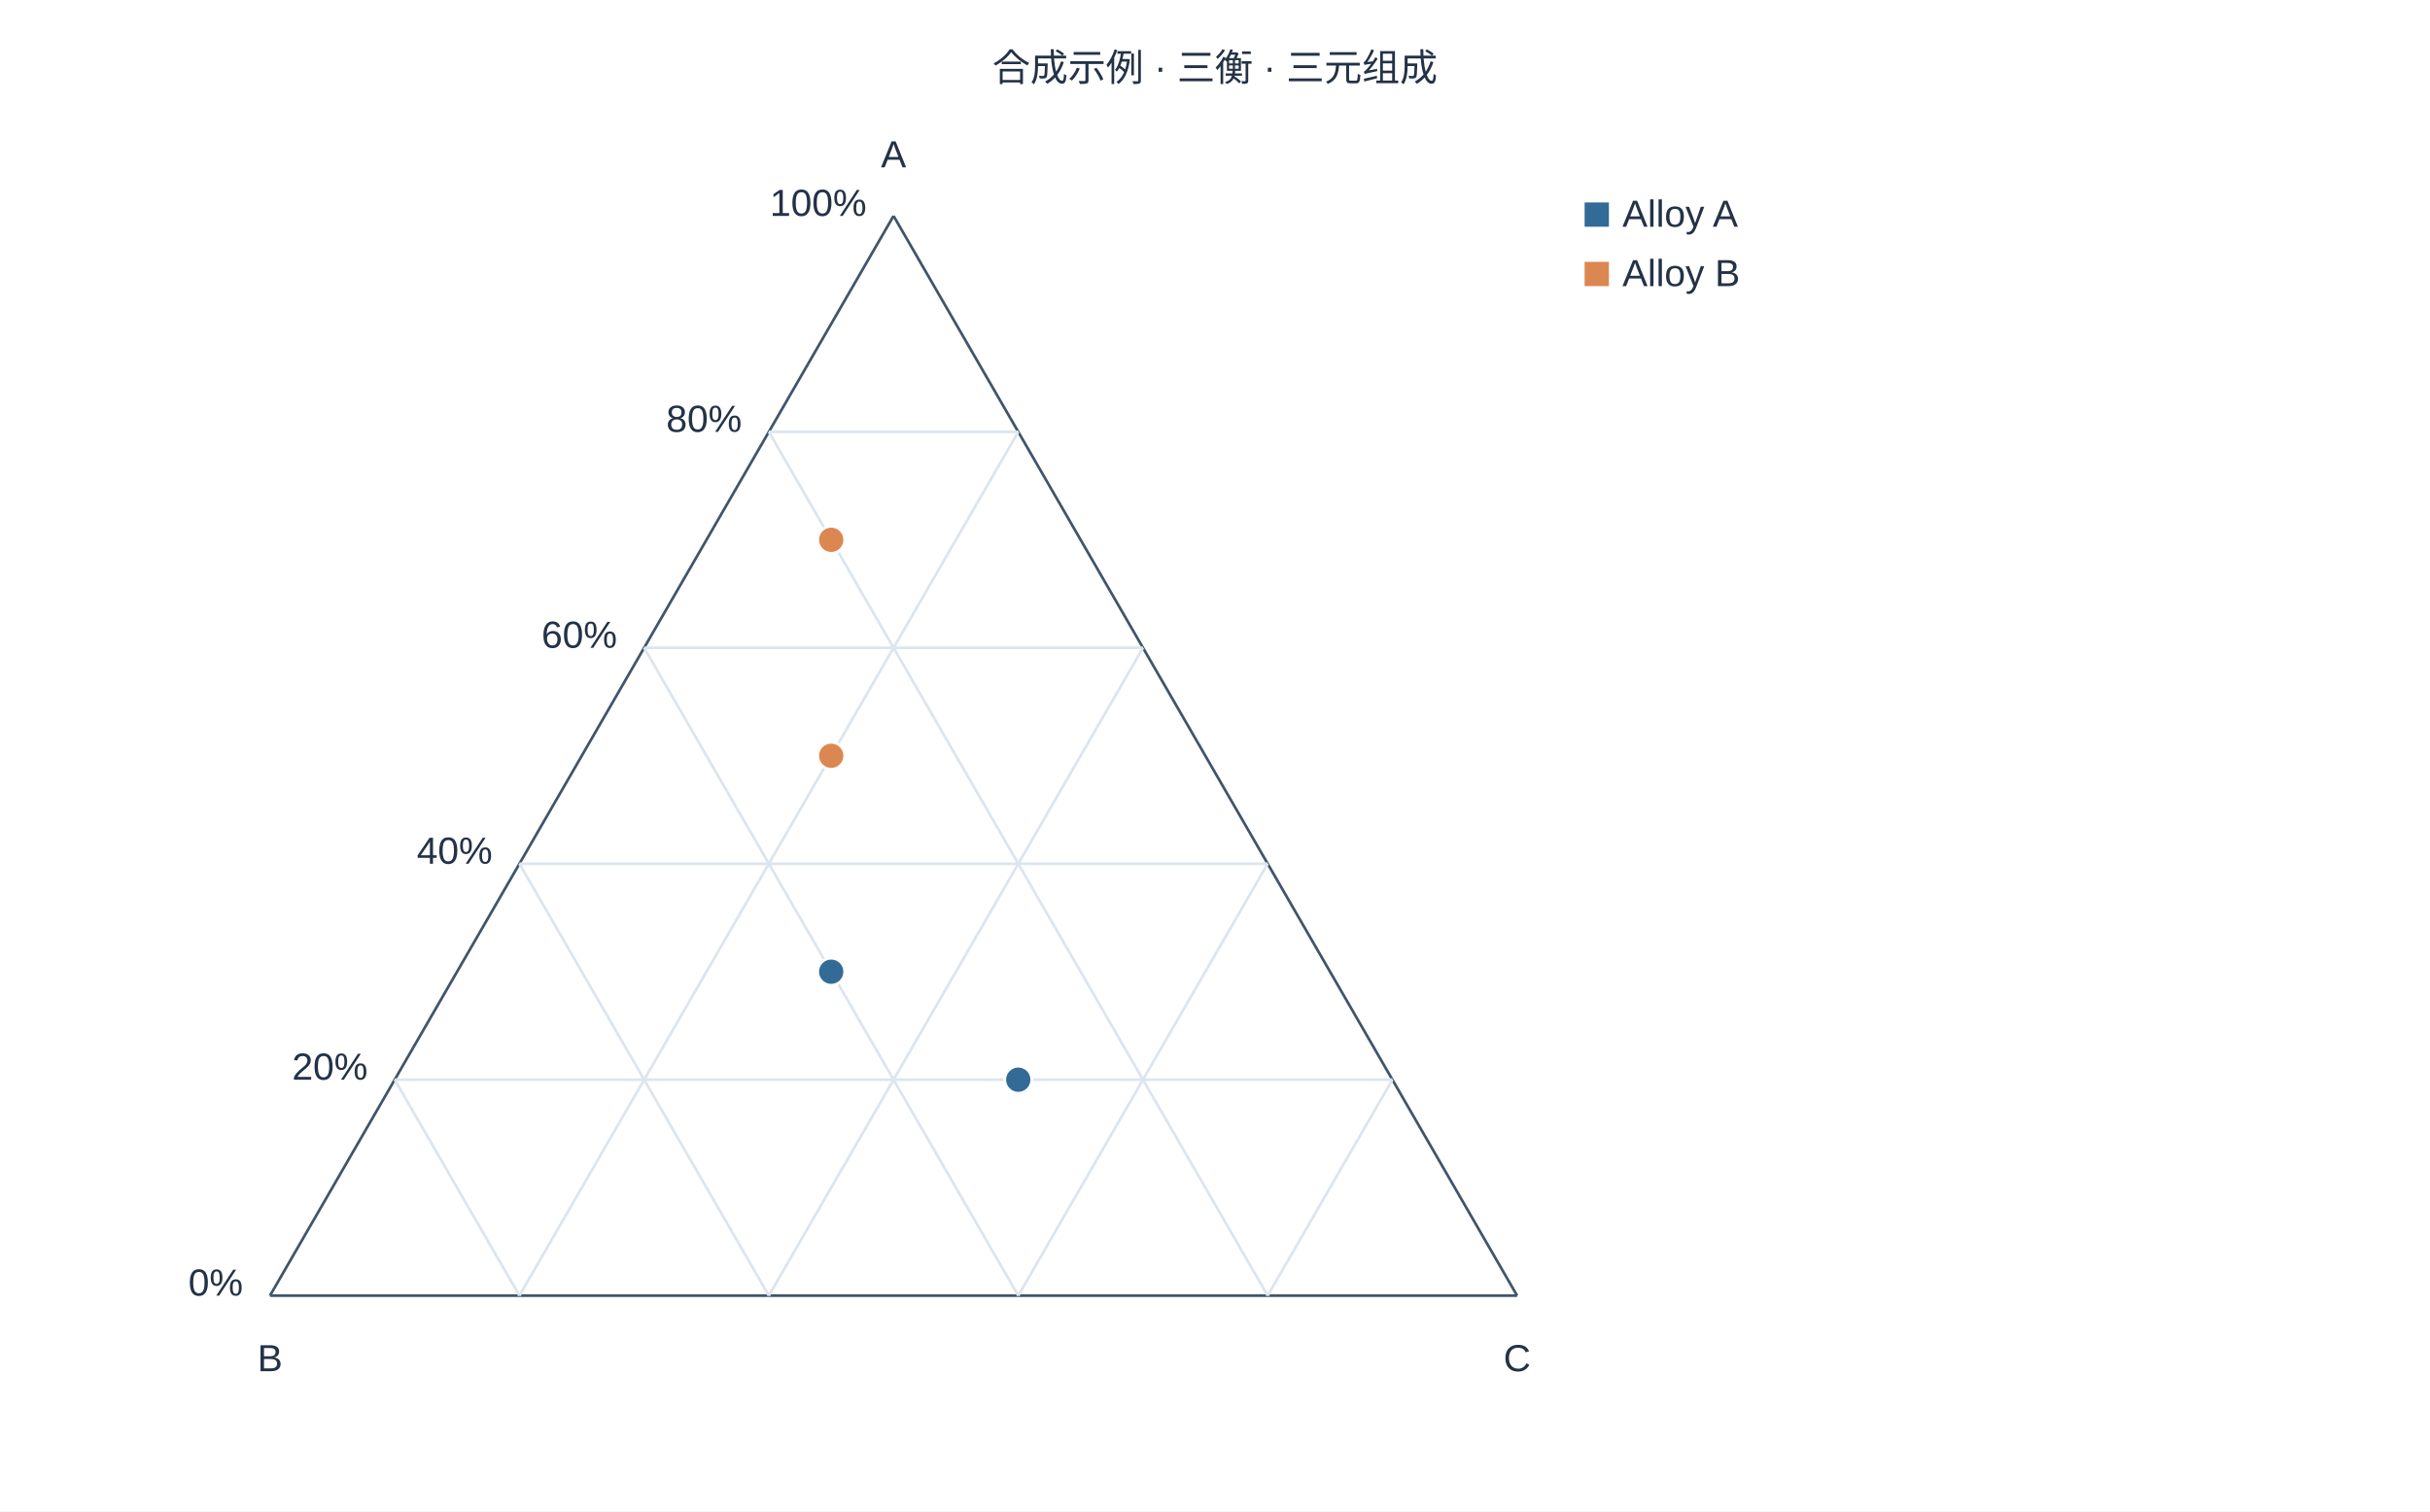
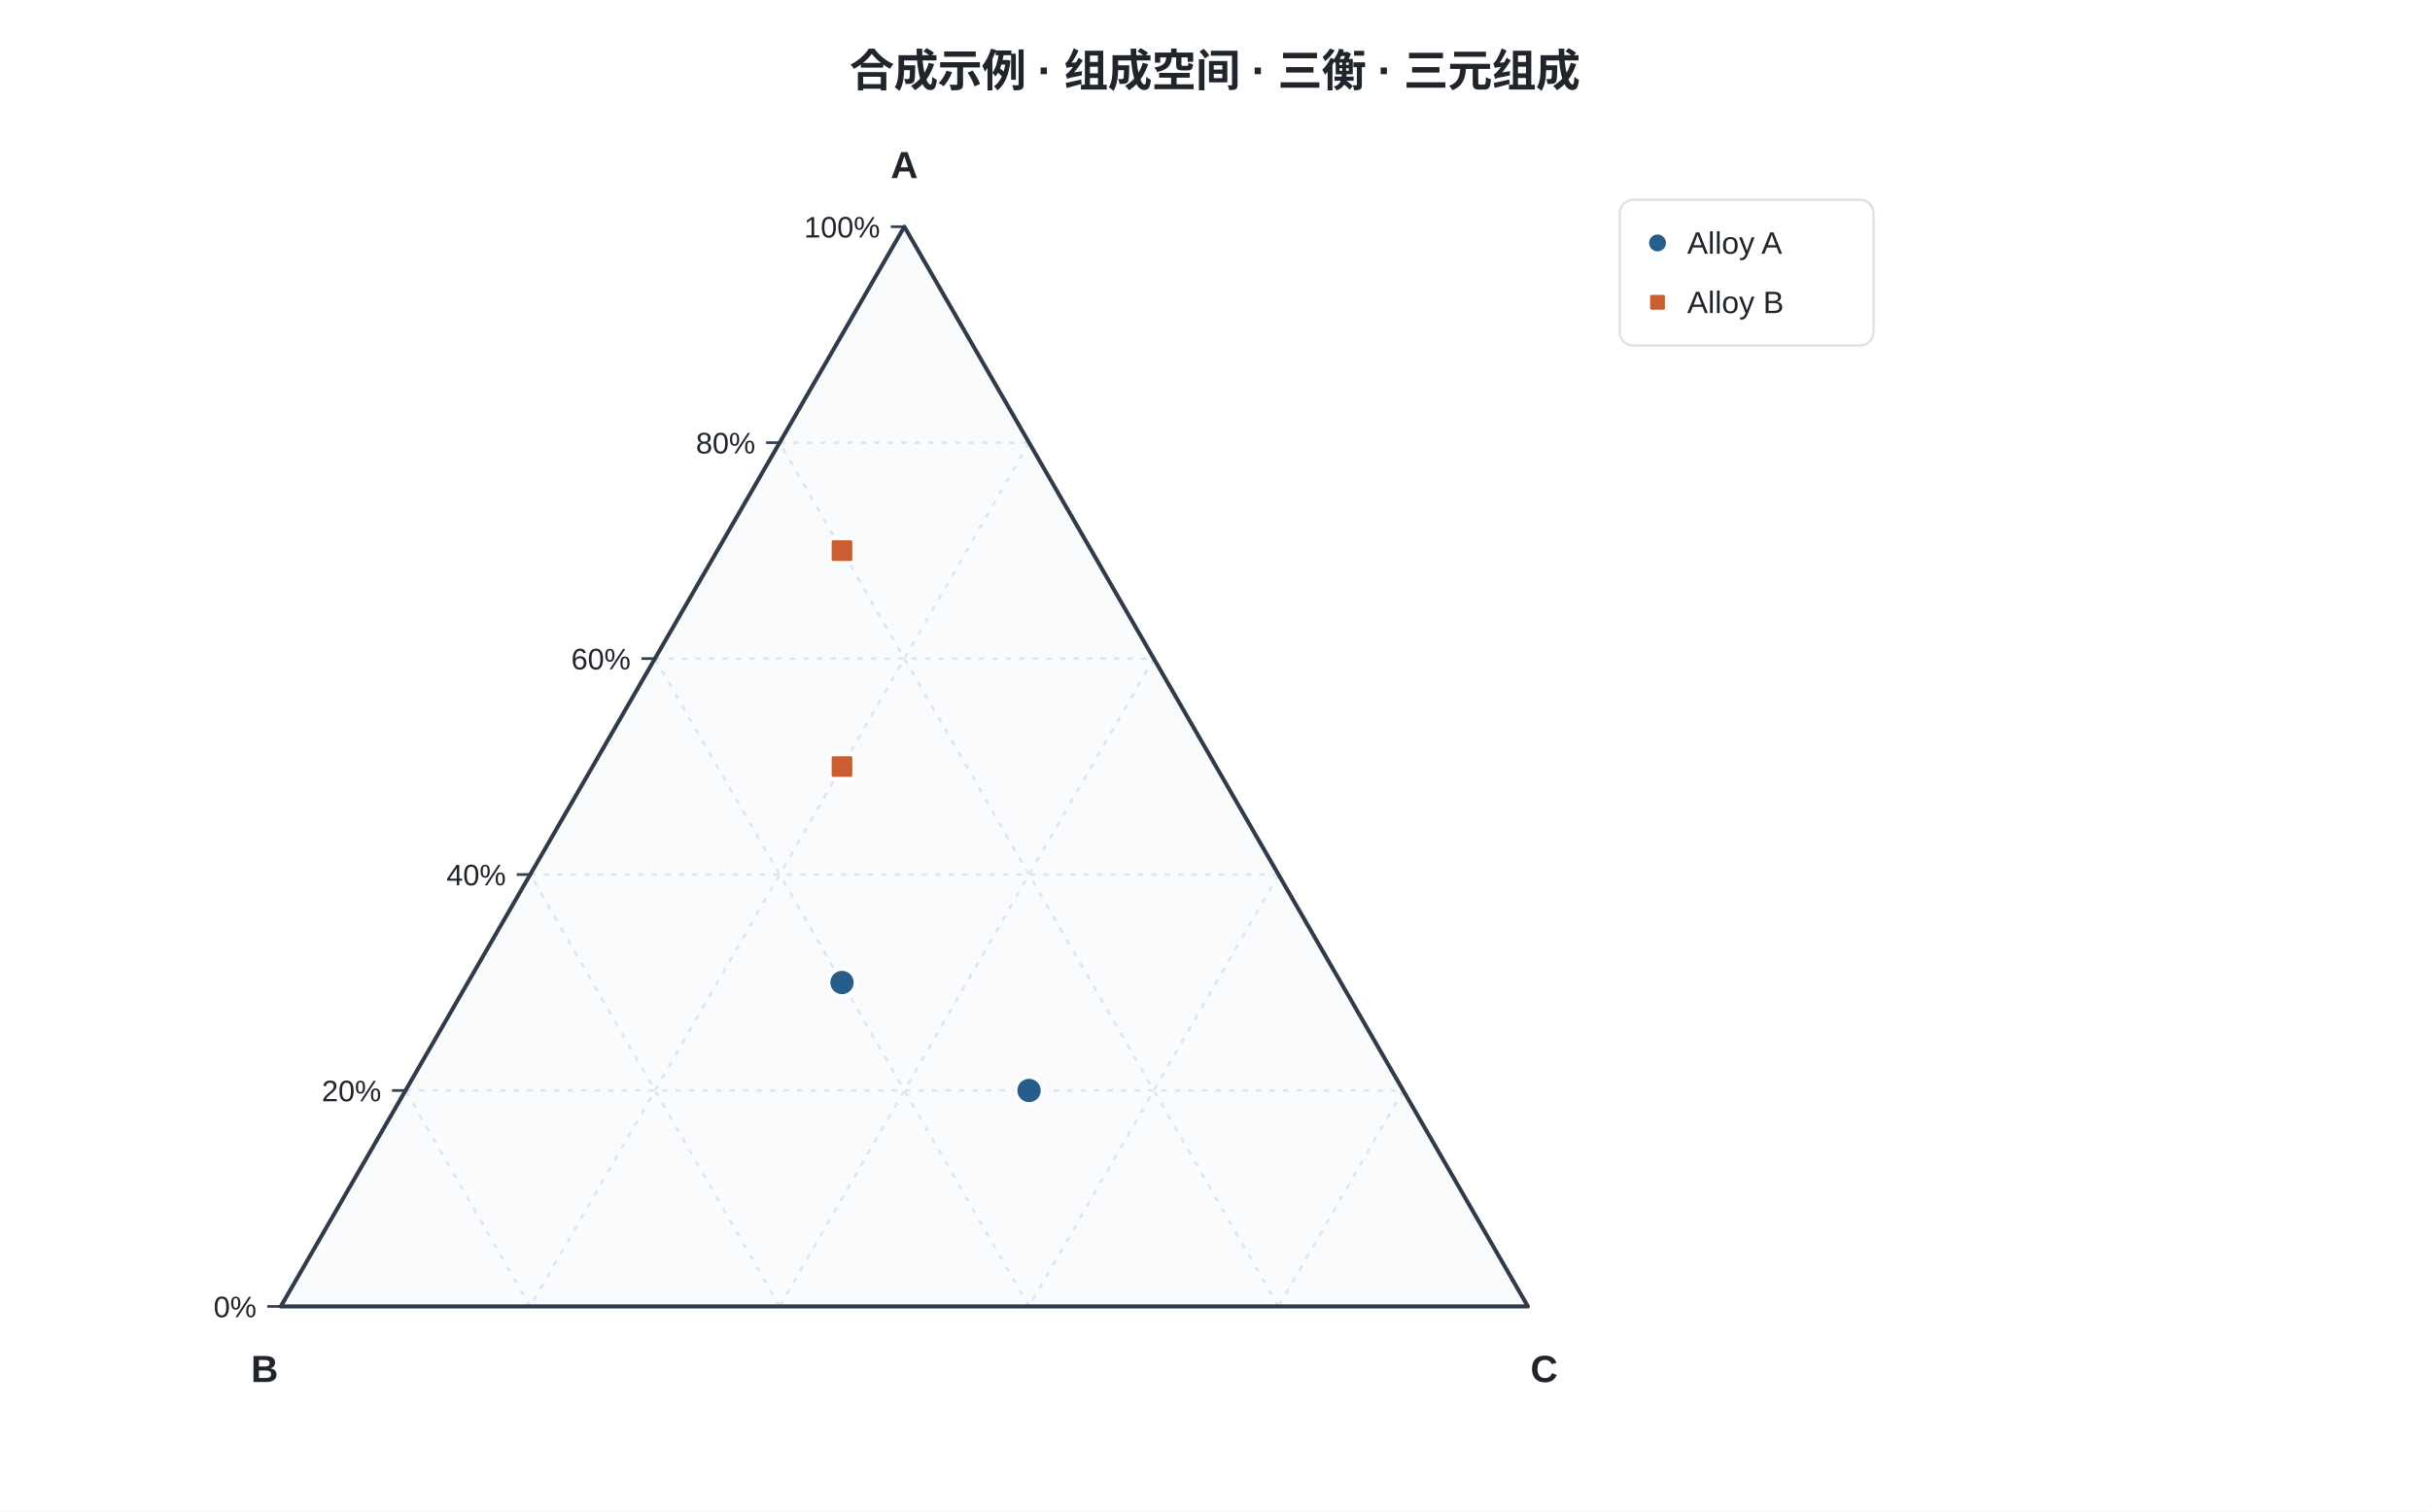
- <svg xmlns="http://www.w3.org/2000/svg" width="900" height="560" viewBox="0 0 900 560">
+ <svg xmlns="http://www.w3.org/2000/svg" width="900" height="560" viewBox="0 0 900 560" text-rendering="geometricPrecision">
  <rect width="100%" height="100%" fill="white" />
-   <g font-family="Arial" font-size="14" fill="#243247">
-     <text x="450" y="30" text-anchor="middle">合成示例 · 三衡 · 三元组成</text>
-     <path d="M100,480L561.894,480" stroke="#40556a" fill="none" />
-     <path d="M561.894,480L330.947,79.988" stroke="#40556a" fill="none" />
-     <path d="M330.947,79.988L100,480" stroke="#40556a" fill="none" />
-     <text x="90" y="480" text-anchor="end">0%</text>
-     <path d="M146.189,399.998L515.704,399.998" stroke="#dce5ee" fill="none" />
-     <path d="M469.515,480L284.758,159.991" stroke="#dce5ee" fill="none" />
-     <path d="M377.136,159.991L192.379,480" stroke="#dce5ee" fill="none" />
-     <text x="136.189" y="399.998" text-anchor="end">20%</text>
-     <path d="M192.379,319.995L469.515,319.995" stroke="#dce5ee" fill="none" />
-     <path d="M377.136,480L238.568,239.993" stroke="#dce5ee" fill="none" />
-     <path d="M423.326,239.993L284.758,480" stroke="#dce5ee" fill="none" />
-     <text x="182.379" y="319.995" text-anchor="end">40%</text>
-     <path d="M238.568,239.993L423.326,239.993" stroke="#dce5ee" fill="none" />
-     <path d="M284.758,480L192.379,319.995" stroke="#dce5ee" fill="none" />
-     <path d="M469.515,319.995L377.136,480" stroke="#dce5ee" fill="none" />
-     <text x="228.568" y="239.993" text-anchor="end">60%</text>
-     <path d="M284.758,159.991L377.136,159.991" stroke="#dce5ee" fill="none" />
-     <path d="M192.379,480L146.189,399.998" stroke="#dce5ee" fill="none" />
-     <path d="M515.704,399.998L469.515,480" stroke="#dce5ee" fill="none" />
-     <text x="274.758" y="159.991" text-anchor="end">80%</text>
-     <path d="M330.947,79.988L330.947,79.988" stroke="#dce5ee" fill="none" />
-     <path d="M100,480L100,480" stroke="#dce5ee" fill="none" />
-     <path d="M561.894,480L561.894,480" stroke="#dce5ee" fill="none" />
-     <text x="320.947" y="79.988" text-anchor="end">100%</text>
-     <text x="330.947" y="61.988" text-anchor="middle">A</text>
-     <text x="100" y="508" text-anchor="middle">B</text>
-     <text x="561.894" y="508" text-anchor="middle">C</text>
-     <circle cx="377.136" cy="399.998" r="5" fill="#326b95" stroke="white" />
-     <circle cx="307.852" cy="359.996" r="5" fill="#326b95" stroke="white" />
-     <circle cx="307.852" cy="279.994" r="5" fill="#dc8751" stroke="white" />
-     <circle cx="307.852" cy="199.992" r="5" fill="#dc8751" stroke="white" />
-     <rect x="586.894" y="75" width="9" height="9" fill="#326b95" />
-     <text x="600.894" y="84">Alloy A</text>
-     <rect x="586.894" y="97" width="9" height="9" fill="#dc8751" />
-     <text x="600.894" y="106">Alloy B</text>
+   <g font-family="Arial, Helvetica Neue, Arial, PingFang SC, Microsoft YaHei, sans-serif" font-size="14" fill="#20252c" font-variant-numeric="tabular-nums">
+     <text x="450" y="32" text-anchor="middle" font-size="16.5" font-weight="700" letter-spacing="-0.2">合成示例 · 组成空间 · 三衡 · 三元组成</text>
+     <polygon points="334.947,83.988 104,484 565.894,484" fill="#fafbfd" />
+     <path d="M150.189,403.998L519.704,403.998" stroke="#dce4ee" stroke-width="0.9" stroke-dasharray="2 3" fill="none" />
+     <path d="M473.515,484L288.758,163.991" stroke="#dce4ee" stroke-width="0.9" stroke-dasharray="2 3" fill="none" />
+     <path d="M381.136,163.991L196.379,484" stroke="#dce4ee" stroke-width="0.9" stroke-dasharray="2 3" fill="none" />
+     <path d="M196.379,323.995L473.515,323.995" stroke="#dce4ee" stroke-width="0.9" stroke-dasharray="2 3" fill="none" />
+     <path d="M381.136,484L242.568,243.993" stroke="#dce4ee" stroke-width="0.9" stroke-dasharray="2 3" fill="none" />
+     <path d="M427.326,243.993L288.758,484" stroke="#dce4ee" stroke-width="0.9" stroke-dasharray="2 3" fill="none" />
+     <path d="M242.568,243.993L427.326,243.993" stroke="#dce4ee" stroke-width="0.9" stroke-dasharray="2 3" fill="none" />
+     <path d="M288.758,484L196.379,323.995" stroke="#dce4ee" stroke-width="0.9" stroke-dasharray="2 3" fill="none" />
+     <path d="M473.515,323.995L381.136,484" stroke="#dce4ee" stroke-width="0.9" stroke-dasharray="2 3" fill="none" />
+     <path d="M288.758,163.991L381.136,163.991" stroke="#dce4ee" stroke-width="0.9" stroke-dasharray="2 3" fill="none" />
+     <path d="M196.379,484L150.189,403.998" stroke="#dce4ee" stroke-width="0.9" stroke-dasharray="2 3" fill="none" />
+     <path d="M519.704,403.998L473.515,484" stroke="#dce4ee" stroke-width="0.9" stroke-dasharray="2 3" fill="none" />
+     <path d="M104,484h-5" stroke="#334155" stroke-width="1" />
+     <text x="95" y="488" text-anchor="end" font-size="11">0%</text>
+     <path d="M150.189,403.998h-5" stroke="#334155" stroke-width="1" />
+     <text x="141.189" y="407.998" text-anchor="end" font-size="11">20%</text>
+     <path d="M196.379,323.995h-5" stroke="#334155" stroke-width="1" />
+     <text x="187.379" y="327.995" text-anchor="end" font-size="11">40%</text>
+     <path d="M242.568,243.993h-5" stroke="#334155" stroke-width="1" />
+     <text x="233.568" y="247.993" text-anchor="end" font-size="11">60%</text>
+     <path d="M288.758,163.991h-5" stroke="#334155" stroke-width="1" />
+     <text x="279.758" y="167.991" text-anchor="end" font-size="11">80%</text>
+     <path d="M334.947,83.988h-5" stroke="#334155" stroke-width="1" />
+     <text x="325.947" y="87.988" text-anchor="end" font-size="11">100%</text>
+     <polygon points="334.947,83.988 104,484 565.894,484" fill="none" stroke="#2f3b49" stroke-width="1.5" stroke-linejoin="round" />
+     <text x="334.947" y="65.988" text-anchor="middle" font-weight="700">A</text>
+     <text x="98" y="512" text-anchor="middle" font-weight="700">B</text>
+     <text x="571.894" y="512" text-anchor="middle" font-weight="700">C</text>
+     <circle cx="381.136" cy="403.998" r="5" fill="#265d8a" stroke="white" stroke-width="1.35" />
+     <circle cx="311.852" cy="363.996" r="5" fill="#265d8a" stroke="white" stroke-width="1.35" />
+     <rect x="307.352" y="279.494" width="9" height="9" rx="1.2" fill="#c95e33" stroke="white" stroke-width="1.35" />
+     <rect x="307.352" y="199.492" width="9" height="9" rx="1.2" fill="#c95e33" stroke="white" stroke-width="1.35" />
+     <rect x="599.894" y="74" width="94" height="54" rx="5" fill="white" fill-opacity="0.94" stroke="#dce2ea" stroke-width="0.9" />
+     <circle cx="613.894" cy="90" r="3.8" fill="#265d8a" stroke="white" stroke-width="1.35" />
+     <text x="624.894" y="94" font-size="11.5">Alloy A</text>
+     <rect x="610.474" y="108.58" width="6.84" height="6.84" rx="1.2" fill="#c95e33" stroke="white" stroke-width="1.35" />
+     <text x="624.894" y="116" font-size="11.5">Alloy B</text>
  </g>
</svg>
